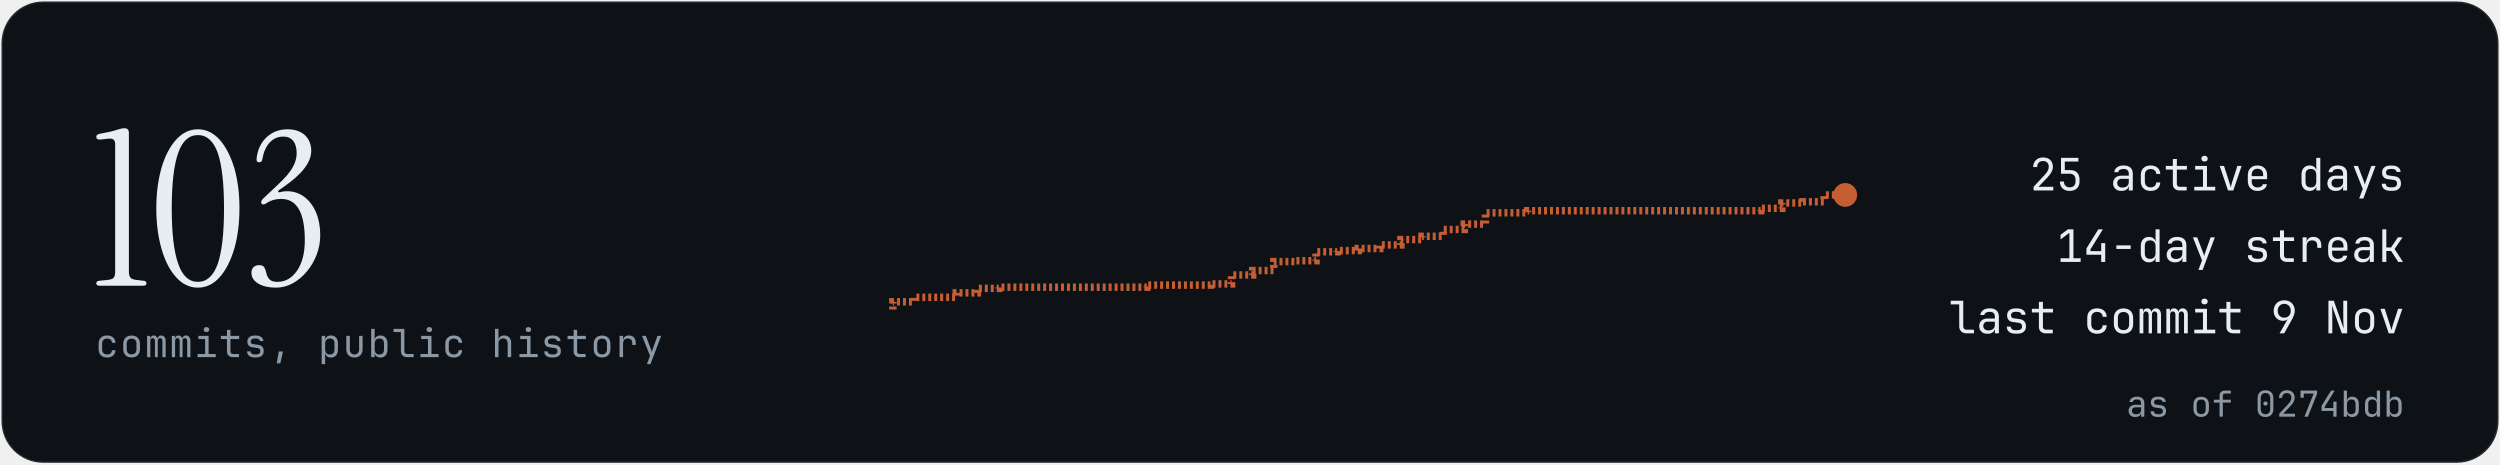
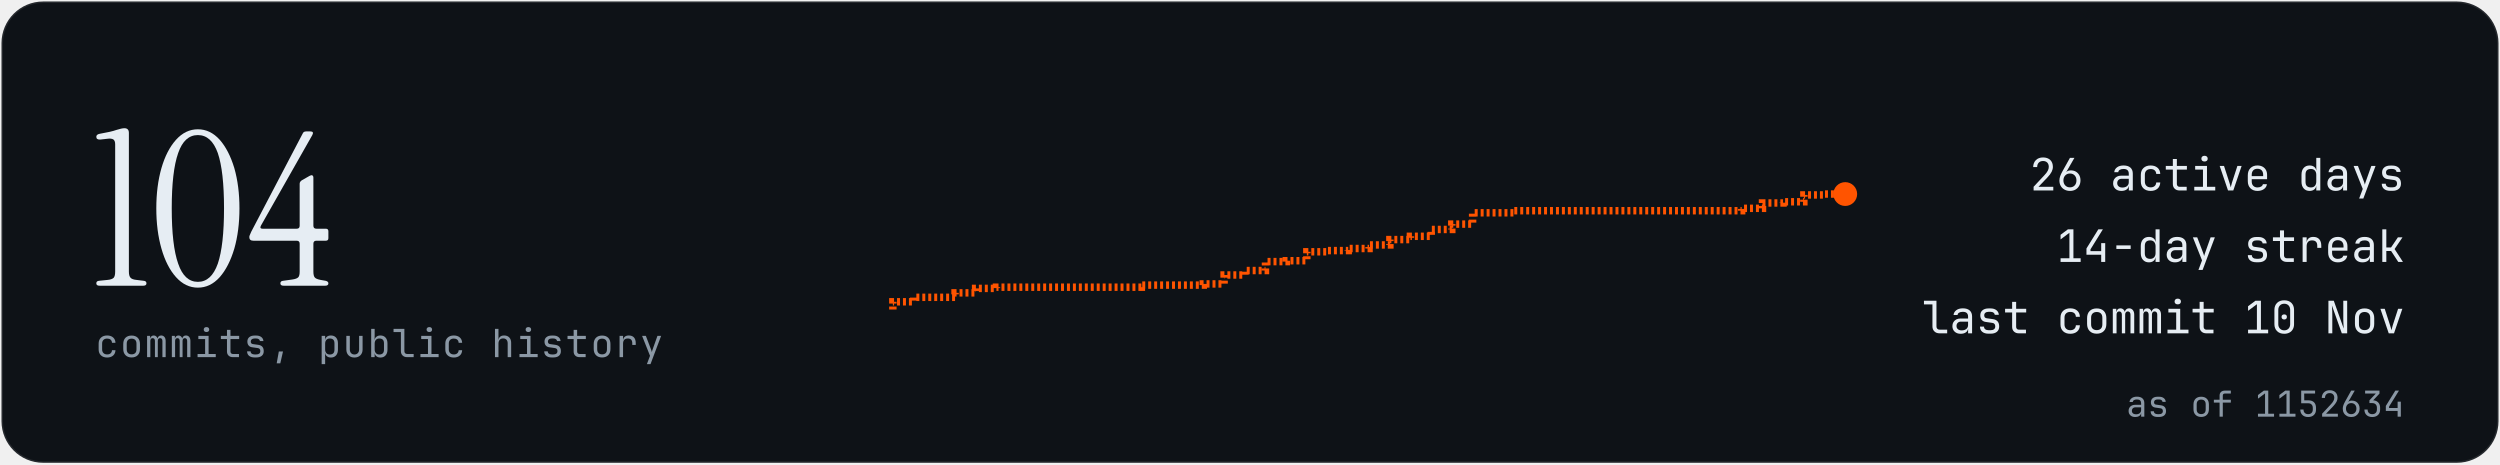
<svg xmlns="http://www.w3.org/2000/svg" viewBox="0 0 840 156" width="840" height="156" role="img" aria-labelledby="cg-title cg-desc">
  <style>.cg-stair{animation:cg-draw 1.6s cubic-bezier(.3,.8,.3,1) both}.cg-bar{transform-box:fill-box;transform-origin:center bottom;animation:cg-rise .4s ease-out both}.cg-flag{animation:cg-fade .4s ease-out 1.6s both}.cg-now-ring{transform-box:fill-box;transform-origin:center;animation:cg-pulse 3.2s ease-out infinite}@keyframes cg-draw{from{stroke-dashoffset:1}to{stroke-dashoffset:0}}@keyframes cg-rise{from{transform:scaleY(0)}to{transform:scaleY(1)}}@keyframes cg-fade{from{opacity:0}to{opacity:1}}@keyframes cg-pulse{from{opacity:.5;transform:scale(1)}to{opacity:0;transform:scale(2.6)}}@media (prefers-reduced-motion:reduce){.cg-stair,.cg-bar,.cg-flag,.cg-now-ring{animation:none}}</style>
  <defs>
    <path id="m44" d="M210 160l 55-306 108 0-70 306-93 0z" />
    <path id="m45" d="M140-290l 0-80 320 0 0 80-320 0z" />
    <path id="m48" d="M300 10q-101 0-160-59-60-58-60-156l 0-320q 0-98 60-157 59-58 160-58 101 0 161 58 59 59 59 157l 0 320q 0 65-27 113-27 49-76 75-50 27-117 27zM300-67q 60 0 97-39 36-38 36-99l 0-320q 0-61-36-100-37-38-97-38-60 0-96 38-37 39-37 100l 0 320q 0 61 37 99 36 39 96 39zM300-310q-27 0-43-15-17-15-17-43 0-27 17-42 16-14 43-14 27 0 44 14 16 15 16 42 0 28-16 43-17 15-44 15z" />
    <path id="m49" d="M90 0l 0-82 198 0 0-570-198 148 0-103 165-123 123 0 0 648 162 0 0 82-450 0z" />
    <path id="m50" d="M86 0l 0-83 243-260q 53-56 75-100 22-44 22-86 0-60-34-96-35-35-94-35-61 0-96 36-36 37-36 99l-90 0q 3-99 63-157 60-58 159-58 101 0 161 57 59 57 59 155 0 52-28 110-29 58-98 130l-197 206 332 0 0 82-441 0z" />
+     <path id="m51" d="M289 10q-101 0-160-57-59-56-59-153l 90 0q 0 60 35 95 35 35 95 35 60 0 95-35 35-35 35-95l 0-50q 0-60-35-95-35-35-95-35l-79 0 0-78 179-190-300 0 0-82 402 0 0 84-176 187q 90 7 142 62 52 56 52 147l 0 50q 0 97-59 153-60 57-162 57z" />
    <path id="m52" d="M400 0l 0-160-330 0 0-141 266-429 102 0-278 449 0 39 240 0 0-178 90 0 0 420-90 0z" />
    <path id="m53" d="M294 10q-101 0-160-57-59-56-59-153l 90 0q 0 60 35 95 35 35 95 35 60 0 95-35 35-35 35-95l 0-45q 0-60-34-95-34-35-92-35l-199 0 0-355 389 0 0 82-305 0 2 191 118 0q 101 0 156 55 55 56 55 157l 0 45q 0 97-59 153-60 57-162 57z" />
-     <path id="m55" d="M190 0l 260-648-278 0 0 118-90 0 0-200 464 0 0 84-258 646-98 0z" />
-     <path id="m57" d="M195 0l 180-313-3-2q-10 16-37 25-27 10-59 10-63 0-110-29-48-28-75-78-27-50-27-116 0-71 30-124 30-53 83-83 53-30 122-30 71 0 124 29 53 30 83 82 30 53 30 122 0 48-18 98-18 51-49 106l-169 303-105 0zM300-350q 65 0 106-43 40-43 40-112 0-69-40-112-41-43-106-43-65 0-105 43-41 43-41 112 0 69 41 112 40 43 105 43z" />
+     <path id="m54" d="M301 10q-70 0-123-30-54-29-84-82-30-52-30-121 0-48 18-99 18-50 49-105l 169-303 100 0-180 313 3 2q 13-17 39-26 26-9 57-9 65 0 114 28 48 29 76 79 27 50 27 116 0 70-30 123-30 54-82 84-53 30-123 30zM300-70q 65 0 106-43 40-43 40-112 0-69-40-112-41-43-106-43-65 0-105 43-41 43-41 112 0 69 41 112 40 43 105 43z" />
    <path id="m78" d="M90 0l 0-730 120 0 223 625q-2-25-4-62-3-36-4-77-2-40-2-76l 0-410 87 0 0 730-120 0-222-625q 2 24 4 60 2 37 4 77 1 41 1 78l 0 410-87 0z" />
    <path id="m97" d="M252 10q-85 0-135-48-50-47-50-124 0-51 23-89 23-38 64-60 41-21 94-21l 170 0 0-43q 0-107-117-107-52 0-84 19-32 19-34 53l-90 0q 5-65 61-108 55-42 147-42 100 0 154 48 53 48 53 134l 0 378-89 0 0-100-2 0q-8 51-51 80-43 30-114 30zM274-66q 66 0 105-32 39-32 39-87l 0-77-160 0q-44 0-71 26-28 27-28 71 0 46 31 72 30 27 84 27z" />
    <path id="m98" d="M332 10q-62 0-102-31-40-30-47-84l-1 0 0 105-90 0 0-730 90 0 0 160-2 125 1 0q 8-53 49-84 40-31 102-31 83 0 132 55 49 55 49 150l 0 161q 0 94-49 149-49 55-132 55zM302-68q 57 0 89-30 32-30 32-97l 0-160q 0-68-32-98-32-29-89-29-55 0-87 35-33 35-33 97l 0 150q 0 62 33 97 32 35 87 35z" />
    <path id="m99" d="M308 10q-100 0-160-56-60-56-60-154l 0-150q 0-98 60-154 60-56 160-56 95 0 154 51 58 51 61 139l-90 0q-3-53-36-82-33-28-89-28-59 0-94 33-36 34-36 96l 0 151q 0 62 36 96 35 34 94 34 56 0 89-29 33-29 36-81l 90 0q-3 88-61 139-59 51-154 51z" />
    <path id="m100" d="M268 10q-82 0-131-55-50-55-50-149l 0-161q 0-95 49-150 49-55 132-55 62 0 103 31 40 31 48 84l 1 0-2-125 0-160 90 0 0 730-90 0 0-105-1 0q-7 54-47 84-40 31-102 31zM298-68q 56 0 88-35 32-35 32-97l 0-150q 0-62-32-97-32-35-88-35-57 0-89 29-32 30-32 98l 0 160q 0 67 32 97 32 30 89 30z" />
    <path id="m101" d="M300 10q-97 0-156-59-60-58-60-161l 0-130q 0-103 60-162 59-58 156-58 65 0 114 26 48 26 75 73 27 47 27 111l 0 98-344 0 0 52q 0 61 35 96 35 36 93 36 50 0 83-20 32-19 39-52l 90 0q-9 69-67 109-58 41-145 41zM172-322l 256 0 0-28q 0-65-33-101-34-35-95-35-61 0-94 35-34 36-34 101l 0 28z" />
    <path id="m102" d="M215 0l 0-393-160 0 0-82 160 0 0-115q 0-65 41-103 41-37 113-37l 161 0 0 82-161 0q-64 0-64 58l 0 115 225 0 0 82-225 0 0 393-90 0z" />
    <path id="m104" d="M92 0l 0-730 90 0 0 285 1 0q 7-55 45-85 38-30 101-30 83 0 132 51 49 51 49 139l 0 370-90 0 0-355q 0-62-31-96-32-33-86-33-56 0-88 35-33 35-33 99l 0 350-90 0z" />
    <path id="m105" d="M85 0l 0-82 195 0 0-386-175 0 0-82 265 0 0 468 185 0 0 82-470 0zM315-649q-33 0-52-17-19-17-19-46 0-30 19-48 19-17 52-17 33 0 52 17 19 18 19 48 0 29-19 46-19 17-52 17z" />
    <path id="m107" d="M97 0l 0-730 90 0 0 407 105 0 154-227 103 0-177 262 187 288-105 0-160-245-107 0 0 245-90 0z" />
    <path id="m108" d="M380 0q-73 0-116-43-44-42-44-112l 0-493-190 0 0-82 280 0 0 575q 0 34 19 53 19 20 51 20l 170 0 0 82-170 0z" />
    <path id="m109" d="M60 0l 0-550 78 0 0 73 2 0q 5-37 30-60 24-23 62-23 36 0 61 21 25 21 36 57l 1 0q 7-36 32-57 24-21 62-21 53 0 85 39 31 40 31 103l 0 418-84 0 0-419q 0-33-16-53-16-19-44-19-27 0-43 19-16 19-16 52l 0 420-74 0 0-419q 0-33-16-53-16-19-43-19-28 0-44 19-16 19-16 52l 0 420-84 0z" />
    <path id="m111" d="M300 8q-99 0-157-58-59-58-59-162l 0-126q 0-105 58-163 58-57 158-57 100 0 158 57 58 58 58 163l 0 126q 0 104-58 162-59 58-158 58zM300-72q 59 0 93-33 33-33 33-97l 0-146q 0-64-33-97-34-33-93-33-58 0-92 33-34 33-34 97l 0 146q 0 64 34 97 34 33 92 33z" />
    <path id="m112" d="M92 180l 0-730 90 0 0 105 1 0q 7-54 47-85 40-30 102-30 83 0 132 54 49 55 49 150l 0 161q 0 95-49 150-49 55-132 55-62 0-102-31-40-31-47-84l-3 0 2 125 0 160-90 0zM302-68q 57 0 89-30 32-30 32-97l 0-160q 0-68-32-98-32-29-89-29-55 0-87 35-33 35-33 97l 0 150q 0 62 33 97 32 35 87 35z" />
    <path id="m114" d="M112 0l 0-550 90 0 0 105 2 0q 7-53 45-84 38-31 102-31 86 0 133 51 46 52 46 147l 0 47-90 0 0-47q 0-120-117-120-59 0-90 34-31 34-31 98l 0 350-90 0z" />
    <path id="m115" d="M278 8q-92 0-142-42-51-41-51-117l 90 0q 0 38 27 59 27 22 76 22l 44 0q 50 0 78-22 27-22 27-62 0-71-65-80l-152-22q-56-8-87-47-31-38-31-101 0-72 50-113 49-41 136-41l 44 0q 80 0 131 39 50 40 54 104l-91 0q-2-29-27-48-26-19-67-19l-44 0q-46 0-72 21-26 21-26 57 0 58 53 66l 142 20q 140 20 140 164 0 77-50 119-51 43-143 43l-44 0z" />
    <path id="m116" d="M355 0q-68 0-109-40-41-39-41-105l 0-323-158 0 0-82 158 0 0-155 90 0 0 155 225 0 0 82-225 0 0 323q 0 28 17 45 16 18 43 18l 160 0 0 82-160 0z" />
    <path id="m117" d="M299 10q-95 0-152-57-57-56-57-153l 0-350 90 0 0 350q 0 60 32 95 32 36 87 36 56 0 89-36 32-35 32-95l 0-350 90 0 0 350q 0 97-58 153-58 57-153 57z" />
    <path id="m118" d="M241 0l-187-550 97 0 120 370q 11 33 19 63 8 31 12 48 5-17 12-48 7-30 17-63l 120-370 95 0-187 550-118 0z" />
    <path id="m121" d="M178 180l 81-214-205-516 97 0 130 340q 8 20 15 42 7 22 10 38 3-16 10-38 7-22 14-42l 121-340 95 0-274 730-94 0z" />
    <path id="d48" d="M230 9q-58 0-102-49-44-49-68-133-24-84-24-188 0-104 24-188 24-83 68-132 44-49 102-49 58 0 102 49 43 49 68 132 24 84 24 188 0 104-24 188-25 84-68 133-44 49-102 49zM230-18q 63 0 93-85 29-85 29-258 0-173-29-258-30-84-93-84-63 0-92 84-30 85-30 258 0 173 30 258 29 85 92 85z" />
    <path id="d49" d="M20 0q-15 0-15-11 0-11 13-12l 39-4q 21-2 29-10 7-8 7-29l 0-594q 0-17-9-23-10-5-25-3l-36 4q-18 1-18-13 0-11 16-14 53-9 78-18 25-8 37-8 21 0 21 22l 0 647q 0 21 8 29 7 8 28 10l 33 4q 13 1 13 12 0 11-15 11l-204 0z" />
-     <path id="d51" d="M135 9q-52 0-83-19-32-19-32-50 0-17 10-27 10-9 26-9 19 0 25 12 6 12 9 27 3 15 14 27 10 12 37 12 57 0 93-54 35-53 35-140 0-193-110-193-40 0-68 19-16 12-24 3-6-10 8-24l 72-68q 44-41 64-75 20-34 20-68 0-37-16-58-17-20-46-20-38 0-64 28-26 28-34 77-2 15-15 15-14 0-12-18 7-62 47-99 39-37 97-37 50 0 81 27 30 28 30 74 0 79-129 168l-23 16q-4 3-2 6 1 4 6 3 17-5 34-5 46 0 81 26 35 26 55 72 20 47 20 107 0 48-17 92-17 44-46 78-29 35-66 55-37 20-77 20z" />
+     <path id="d52" d="M170 0q-15 0-15-11 0-11 13-12l 43-6q 21-3 28-11 6-7 6-26l 0-130q 0-14-14-14l-202 0q-19 0-19-17 0-5 3-11 2-5 6-14l 240-458q 4-10 16-10l 20 0q 18 0 9 17l-240 423q-7 14 8 14l 159 0q 14 0 14-14l 0-196q 0-9 10-16l 37-21q 7-4 12-2 5 3 5 11l 0 224q 0 14 14 14l 44 0q 12 0 12 12l 0 32q 0 12-12 12l-44 0q-14 0-14 14l 0 130q 0 21 7 28 6 7 27 11l 23 4q 13 3 13 12 0 11-15 11l-194 0z" />
  </defs>
  <rect x="0.5" y="0.5" width="839" height="155" rx="14" fill="#0E1217" stroke="#FFFFFF" stroke-width="1" stroke-opacity="0.1" />
-   <g class="cg-text-group" data-name="commit-total" data-font="display" data-size="72" fill="#E6EDF3" data-bbox="32.4 43.1 75.2 53.6">
-     <g class="cg-run" data-bbox="32.4 43.1 75.2 53.6" transform="translate(32 96)scale(0.072)">
+   <g class="cg-text-group" data-name="commit-total" data-font="display" data-size="72" fill="#E6EDF3" data-bbox="32.4 43.1 78 53.6">
+     <g class="cg-run" data-bbox="32.4 43.1 78 53.6" transform="translate(32 96)scale(0.072)">
      <g fill="#E6EDF3">
        <use href="#d49" />
        <use href="#d48" x="249" />
-         <use href="#d51" x="709" />
+         <use href="#d52" x="709" />
      </g>
    </g>
  </g>
  <g class="cg-text-group" data-name="commit-caption" data-font="mono" data-size="13" fill="#8B98A5" data-bbox="33.1 109.9 189 12.4">
    <g class="cg-run" data-bbox="33.1 109.9 189 12.4" transform="translate(32 120)scale(0.013)">
      <g fill="#8B98A5">
        <use href="#m99" />
        <use href="#m111" x="640" />
        <use href="#m109" x="1280" />
        <use href="#m109" x="1920" />
        <use href="#m105" x="2560" />
        <use href="#m116" x="3200" />
        <use href="#m115" x="3840" />
        <use href="#m44" x="4480" />
        <use href="#m112" x="5760" />
        <use href="#m117" x="6400" />
        <use href="#m98" x="7040" />
        <use href="#m108" x="7680" />
        <use href="#m105" x="8320" />
        <use href="#m99" x="8960" />
        <use href="#m104" x="10240" />
        <use href="#m105" x="10880" />
        <use href="#m115" x="11520" />
        <use href="#m116" x="12160" />
        <use href="#m111" x="12800" />
        <use href="#m114" x="13440" />
        <use href="#m121" x="14080" />
      </g>
    </g>
  </g>
-   <g class="cg-text-group" data-name="stats" data-font="mono" data-size="15" fill="#E6EDF3" data-bbox="655.5 52.3 151.9 59.8">
+   <g class="cg-text-group" data-name="stats" data-font="mono" data-size="15" fill="#E6EDF3" data-bbox="646.5 52.3 160.9 59.8">
    <g class="cg-run" data-bbox="683.1 52.3 123.6 14.4" transform="translate(682 64)scale(0.015)">
      <g fill="#E6EDF3">
        <use href="#m50" />
-         <use href="#m53" x="600" />
+         <use href="#m54" x="600" />
        <use href="#m97" x="1800" />
        <use href="#m99" x="2400" />
        <use href="#m116" x="3000" />
        <use href="#m105" x="3600" />
        <use href="#m118" x="4200" />
        <use href="#m101" x="4800" />
        <use href="#m100" x="6000" />
        <use href="#m97" x="6600" />
        <use href="#m121" x="7200" />
        <use href="#m115" x="7800" />
      </g>
    </g>
    <g class="cg-run" data-bbox="692.4 77.1 115 13.7" transform="translate(691 88)scale(0.015)">
      <g fill="#E6EDF3">
        <use href="#m49" />
        <use href="#m52" x="600" />
        <use href="#m45" x="1200" />
        <use href="#m100" x="1800" />
        <use href="#m97" x="2400" />
        <use href="#m121" x="3000" />
        <use href="#m115" x="4200" />
        <use href="#m116" x="4800" />
        <use href="#m114" x="5400" />
        <use href="#m101" x="6000" />
        <use href="#m97" x="6600" />
        <use href="#m107" x="7200" />
      </g>
    </g>
-     <g class="cg-run" data-bbox="655.5 100.3 151.7 11.8" transform="translate(655 112)scale(0.015)">
+     <g class="cg-run" data-bbox="646.5 100.3 160.7 11.8" transform="translate(646 112)scale(0.015)">
      <g fill="#E6EDF3">
        <use href="#m108" />
        <use href="#m97" x="600" />
        <use href="#m115" x="1200" />
        <use href="#m116" x="1800" />
        <use href="#m99" x="3000" />
        <use href="#m111" x="3600" />
        <use href="#m109" x="4200" />
        <use href="#m109" x="4800" />
        <use href="#m105" x="5400" />
        <use href="#m116" x="6000" />
-         <use href="#m57" x="7200" />
-         <use href="#m78" x="8400" />
-         <use href="#m111" x="9000" />
-         <use href="#m118" x="9600" />
+         <use href="#m49" x="7200" />
+         <use href="#m48" x="7800" />
+         <use href="#m78" x="9000" />
+         <use href="#m111" x="9600" />
+         <use href="#m118" x="10200" />
      </g>
    </g>
  </g>
-   <path d="M300 104L300 104L300 101.4L307.1 101.4L307.1 101.4L307.1 99.9L314.2 99.9L321.3 99.9L321.3 99.9L321.3 98.4L328.4 98.4L328.4 98.4L328.4 96.9L335.6 96.9L335.6 96.9L335.6 96.5L342.7 96.5L349.8 96.5L356.9 96.5L364 96.5L371.1 96.5L378.2 96.5L385.3 96.5L385.3 96.5L385.3 95.8L392.4 95.8L399.6 95.8L406.7 95.8L406.7 95.8L406.7 95.4L413.8 95.4L413.8 95.4L413.8 92.4L420.9 92.4L420.9 92.4L420.9 90.9L428 90.9L428 90.9L428 87.9L435.1 87.9L435.1 87.9L435.1 87.6L442.2 87.6L442.2 87.6L442.2 84.6L449.3 84.6L449.3 84.6L449.3 84.2L456.4 84.2L456.4 84.2L456.4 83.5L463.6 83.5L463.6 83.5L463.6 82.3L470.7 82.3L470.7 82.3L470.7 80.5L477.8 80.5L477.8 80.5L477.8 79.4L484.9 79.4L484.9 79.4L484.9 77.1L492 77.1L492 77.1L492 75.3L499.1 75.3L499.1 75.3L499.1 71.5L506.2 71.5L513.3 71.5L513.3 71.5L513.3 70.8L520.4 70.8L527.6 70.8L534.7 70.8L541.8 70.8L548.9 70.8L556 70.8L563.1 70.8L570.2 70.8L577.3 70.8L584.4 70.8L591.6 70.8L591.6 70.8L591.6 70L598.7 70L598.7 70L598.7 68.2L605.8 68.2L605.8 68.2L605.8 67.8L612.9 67.8L612.9 67.8L612.9 65.5L620 65.5" fill="none" stroke="#C55E33" stroke-width="2.5" class="cg-stair" pathLength="1" stroke-dasharray="1" stroke-dashoffset="0" />
-   <circle class="dm dm-now-dot" cx="620" cy="65.5" r="3.5" fill="#C55E33" stroke="#C55E33" stroke-width="1" />
-   <g class="cg-text-group" data-name="stamp" data-font="mono" data-size="12" fill="#8B98A5" data-bbox="715.2 131.1 91.8 9">
-     <g class="cg-run" data-bbox="715.2 131.1 91.8 9" transform="translate(714.4 140)scale(0.012)">
+   <path d="M300 104L300 104L300 101.4L307 101.4L307 101.4L307 99.9L313.9 99.9L320.9 99.9L320.9 99.9L320.9 98.4L327.8 98.4L327.8 98.4L327.8 96.9L334.8 96.9L334.8 96.9L334.8 96.5L341.7 96.5L348.7 96.5L355.7 96.5L362.6 96.5L369.6 96.5L376.5 96.5L383.5 96.5L383.5 96.5L383.5 95.8L390.4 95.8L397.4 95.8L404.3 95.8L404.3 95.8L404.3 95.4L411.3 95.4L411.3 95.4L411.3 92.4L418.3 92.4L418.3 92.4L418.3 90.9L425.2 90.9L425.2 90.9L425.2 87.9L432.2 87.9L432.2 87.9L432.2 87.6L439.1 87.6L439.1 87.6L439.1 84.6L446.1 84.6L446.1 84.6L446.1 84.2L453 84.2L453 84.2L453 83.5L460 83.5L460 83.5L460 82.3L467 82.3L467 82.3L467 80.5L473.9 80.5L473.9 80.5L473.9 79.4L480.9 79.4L480.9 79.4L480.9 77.1L487.8 77.1L487.8 77.1L487.8 75.3L494.8 75.3L494.8 75.3L494.8 71.5L501.7 71.5L508.7 71.5L508.7 71.5L508.7 70.8L515.7 70.8L522.6 70.8L529.6 70.8L536.5 70.8L543.5 70.8L550.4 70.8L557.4 70.8L564.3 70.8L571.3 70.8L578.3 70.8L585.2 70.8L585.2 70.8L585.2 70L592.2 70L592.2 70L592.2 68.2L599.1 68.2L599.1 68.2L599.1 67.8L606.1 67.8L606.1 67.8L606.1 65.5L613 65.5L613 65.5L613 65.2L620 65.2" fill="none" stroke="#FF5400" stroke-width="2.5" class="cg-stair" pathLength="1" stroke-dasharray="1" stroke-dashoffset="0" />
+   <circle class="dm dm-now-dot" cx="620" cy="65.2" r="3.5" fill="#FF5400" stroke="#FF5400" stroke-width="1" />
+   <g class="cg-text-group" data-name="stamp" data-font="mono" data-size="12" fill="#8B98A5" data-bbox="715.2 131.1 91.5 9">
+     <g class="cg-run" data-bbox="715.2 131.1 91.5 9" transform="translate(714.4 140)scale(0.012)">
      <g fill="#8B98A5">
        <use href="#m97" />
        <use href="#m115" x="600" />
        <use href="#m111" x="1800" />
        <use href="#m102" x="2400" />
-         <use href="#m48" x="3600" />
-         <use href="#m50" x="4200" />
-         <use href="#m55" x="4800" />
-         <use href="#m52" x="5400" />
-         <use href="#m98" x="6000" />
-         <use href="#m100" x="6600" />
-         <use href="#m98" x="7200" />
+         <use href="#m49" x="3600" />
+         <use href="#m49" x="4200" />
+         <use href="#m53" x="4800" />
+         <use href="#m50" x="5400" />
+         <use href="#m54" x="6000" />
+         <use href="#m51" x="6600" />
+         <use href="#m52" x="7200" />
      </g>
    </g>
  </g>
</svg>
